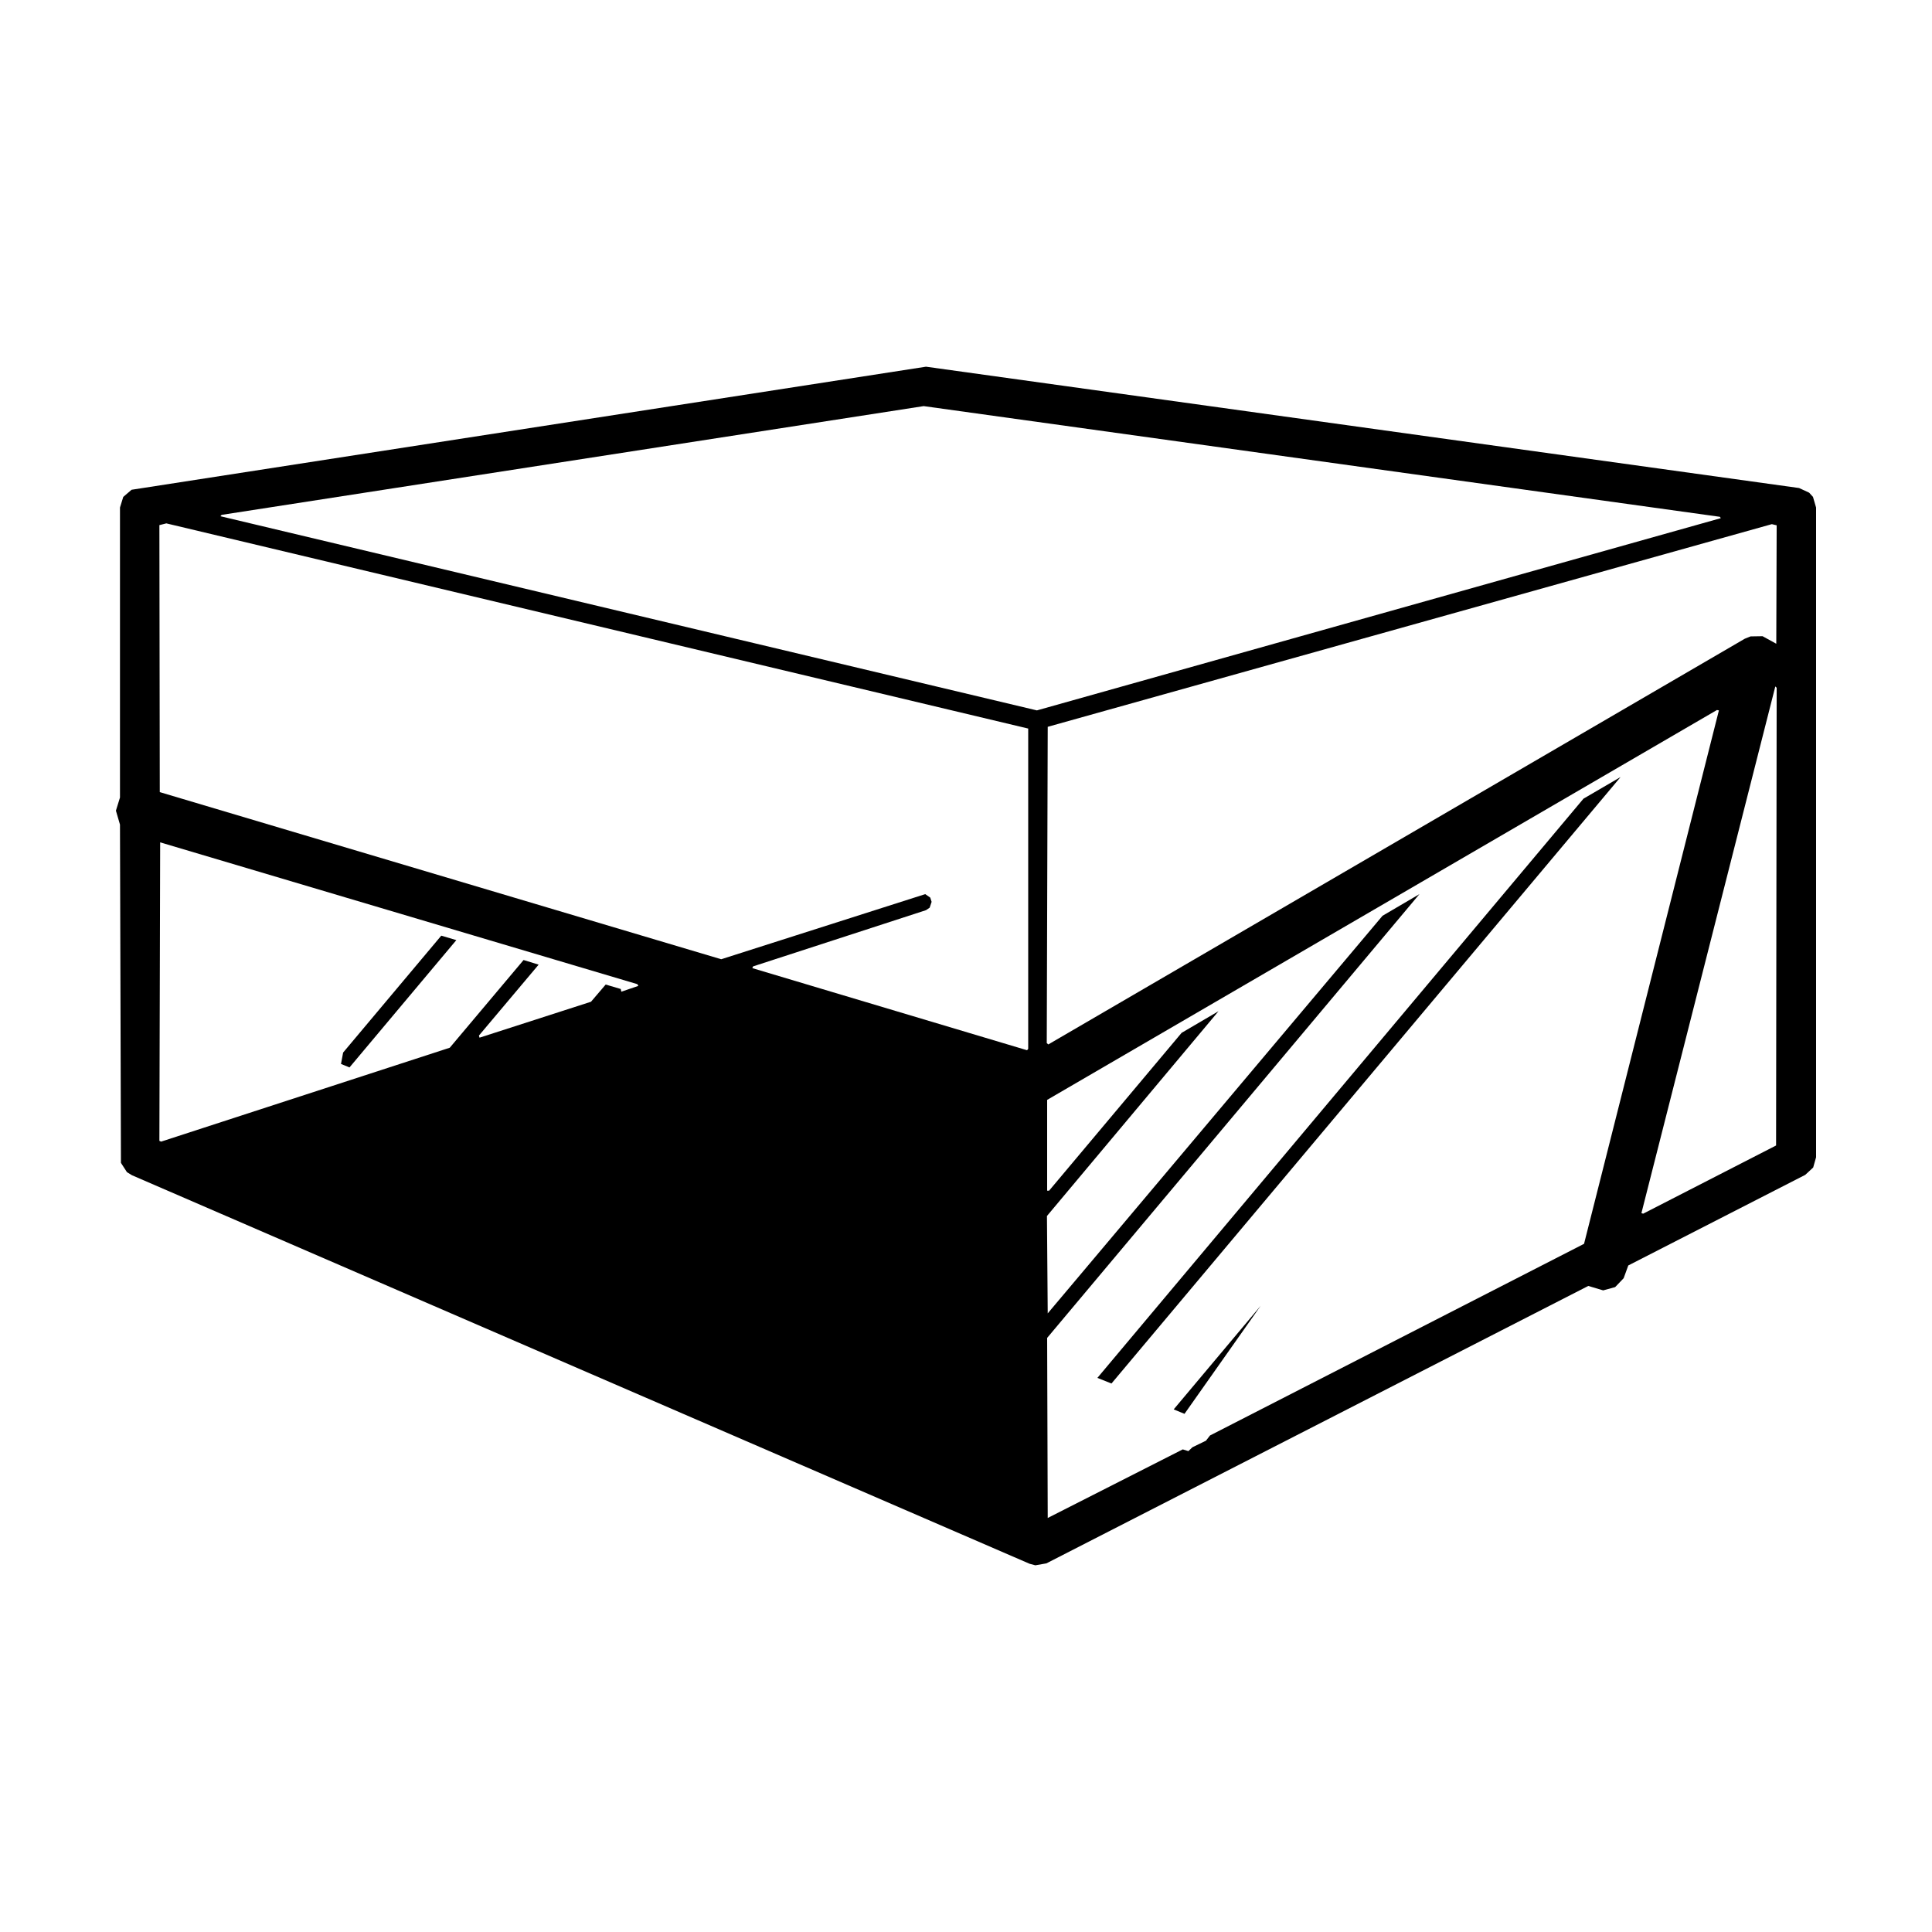
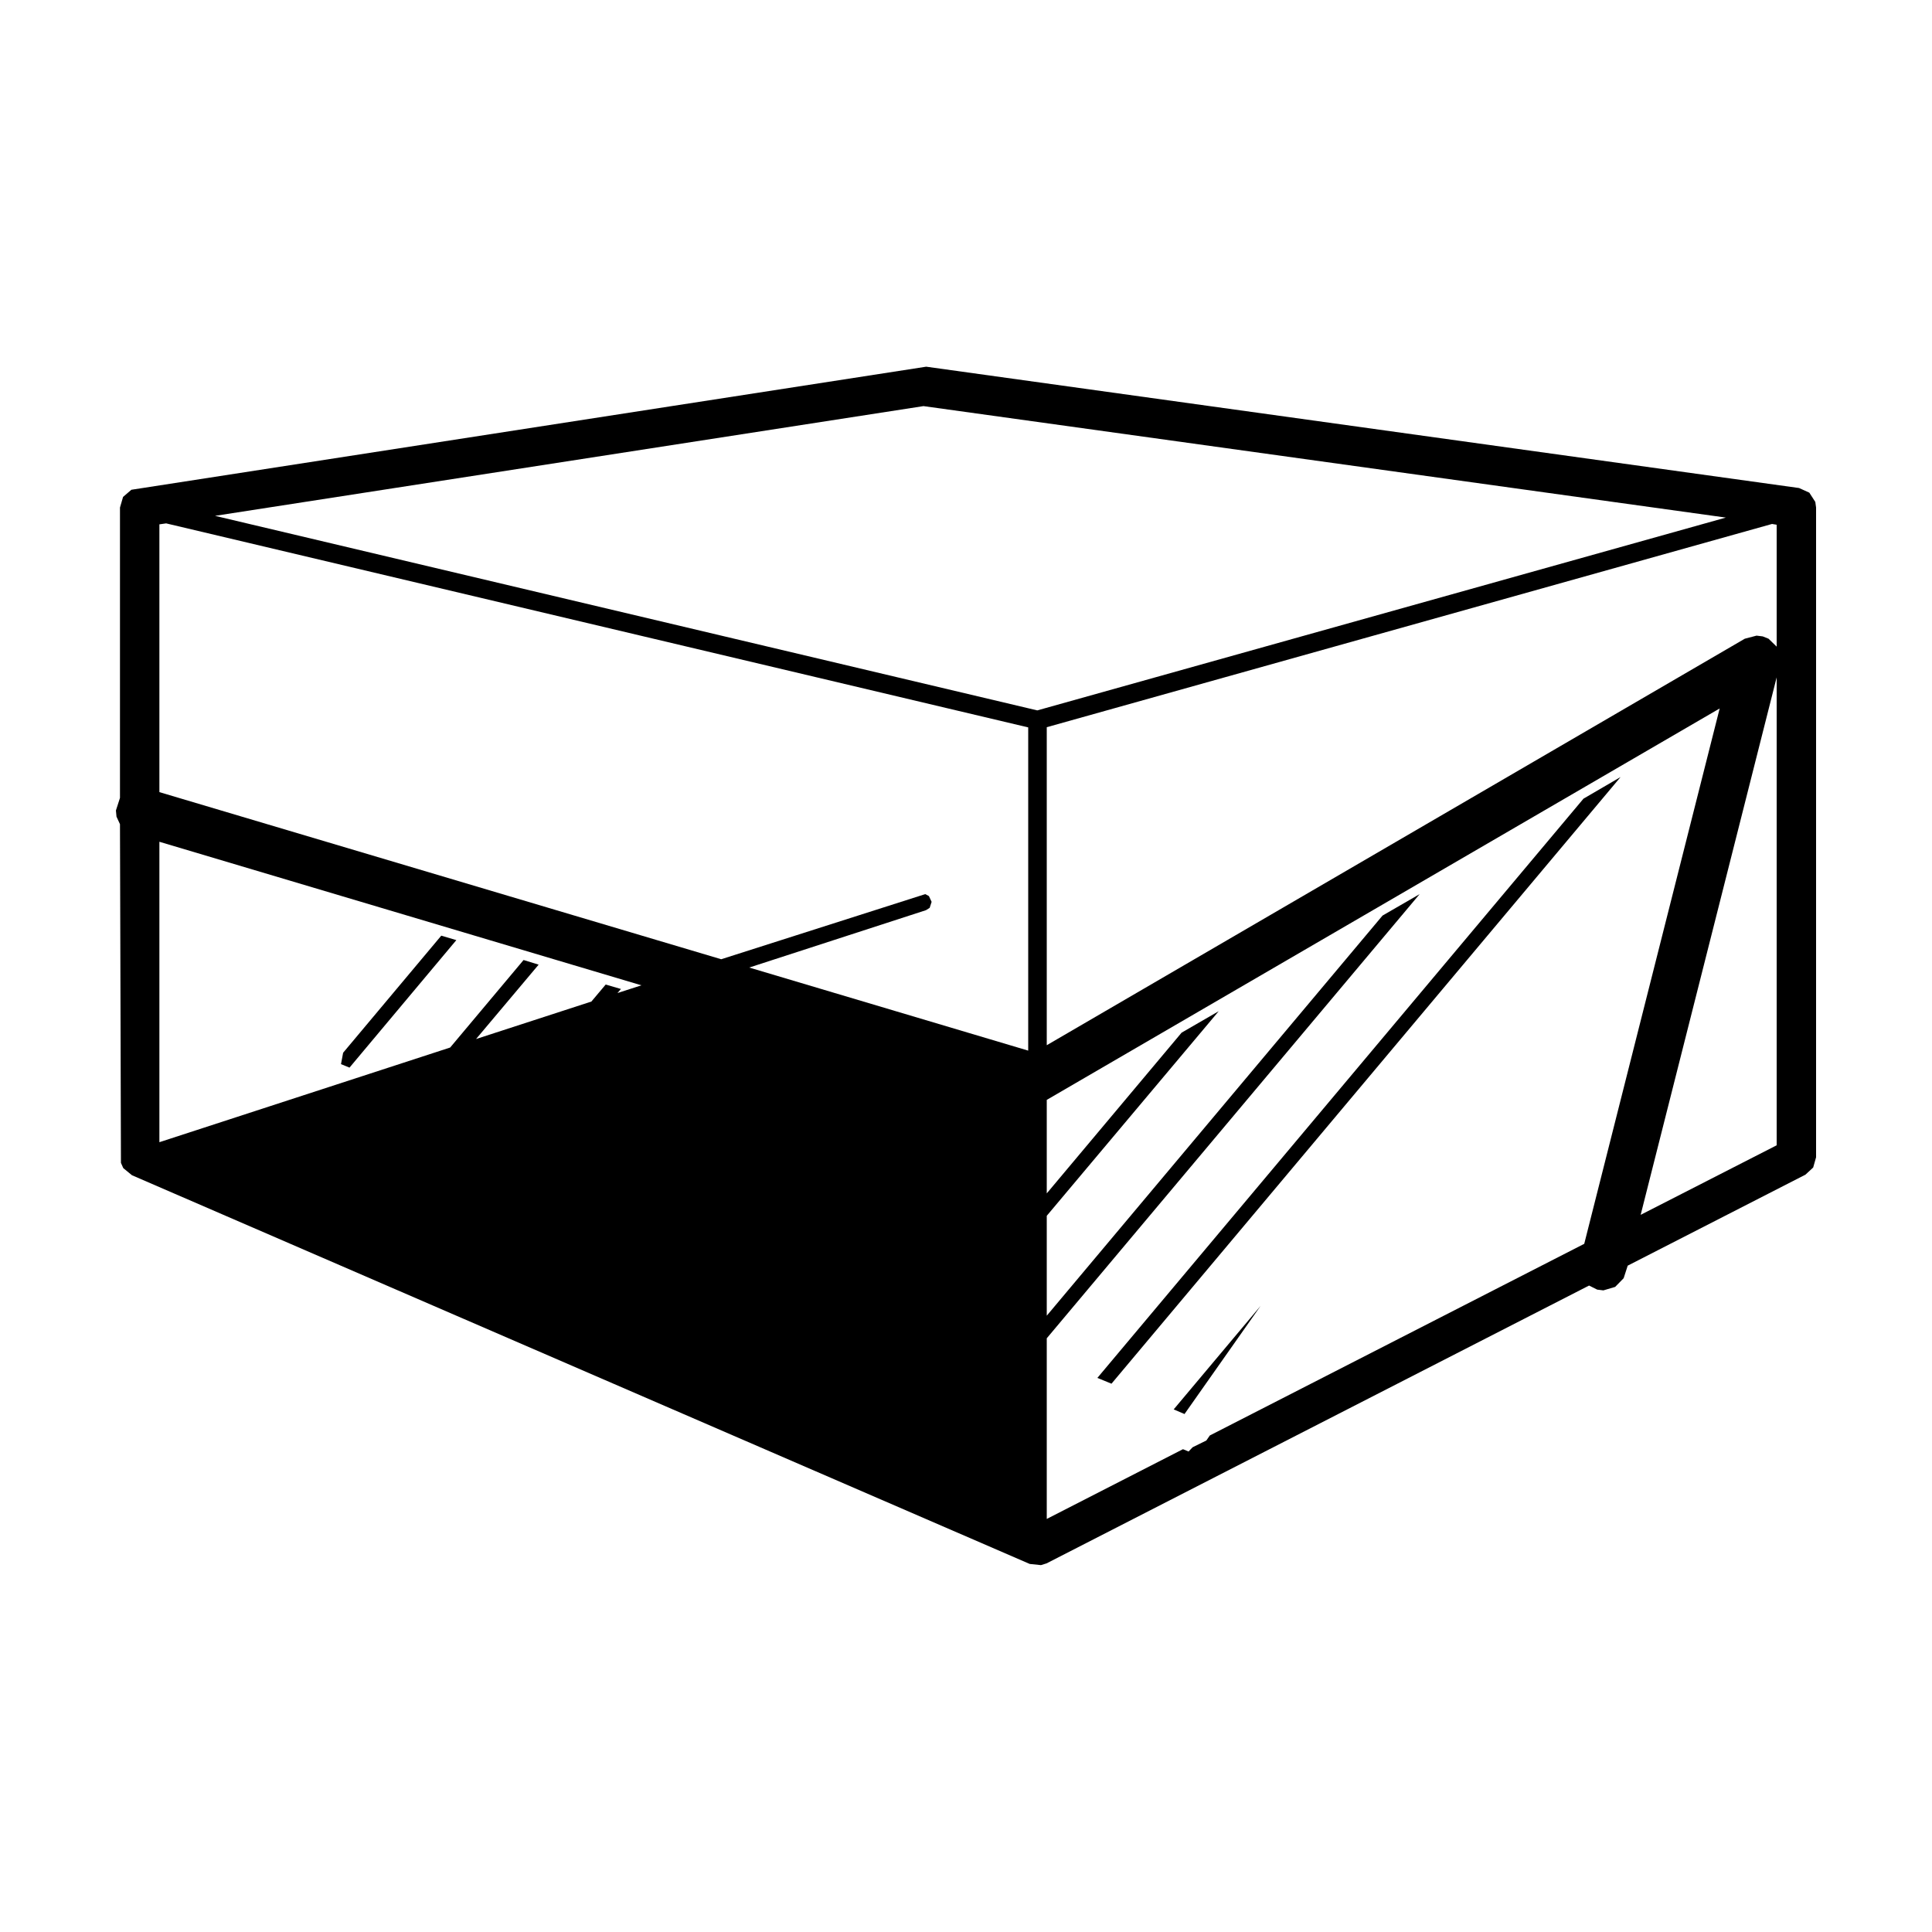
<svg xmlns="http://www.w3.org/2000/svg" viewBox="0 0 1000 1000" width="100%" height="100%">
-   <path fill="currentColor" d="M936.4 255.0 L938.4 257.2 L940.0 262.7 L940.0 599.0 L938.5 604.3 L934.4 608.1 L842.8 655.0 L840.4 661.6 L836.0 666.2 L829.8 667.9 L822.1 665.6 L541.6 809.2 L535.9 810.2 L532.9 809.4 L68.3 608.3 L65.7 606.7 L62.6 601.9 L62.1 426.8 L60.0 419.6 L62.1 412.8 L62.1 262.7 L63.8 257.2 L68.1 253.5 L479.3 189.8 L931.2 252.6 Z M919.3 592.9 L919.6 356.0 L918.9 355.3 L849.6 627.9 L850.5 628.2 Z M542.3 376.2 L541.8 539.9 L542.6 540.6 L903.1 330.6 L906.1 329.4 L912.3 329.3 L919.4 333.2 L919.6 271.9 L917.1 271.3 Z M478.1 210.2 L114.7 266.5 L114.1 267.2 L536.7 367.7 L890.7 268.2 L890.2 267.5 Z M630.7 523.4 L541.9 629.4 L542.3 679.8 L715.6 474.0 L734.7 462.8 L542.0 692.5 L542.3 785.7 L612.2 750.2 L615.1 751.1 L617.2 749.1 L624.2 745.7 L626.3 743.0 L819.9 643.8 L889.7 367.7 L888.7 367.5 L542.0 569.3 L542.0 616.3 L543.0 616.3 L611.6 534.6 Z M532.2 377.1 L86.1 270.9 L82.5 271.8 L82.7 410.0 L373.3 496.5 L478.9 462.8 L481.5 464.6 L482.2 466.8 L481.2 469.8 L479.3 471.1 L389.8 500.2 L389.4 501.1 L531.6 543.6 L532.2 542.9 Z M271.0 496.9 L278.8 499.3 L247.9 536.0 L248.2 537.1 L305.9 518.5 L313.5 509.6 L321.3 511.9 L321.6 513.3 L330.4 510.3 L329.9 509.4 L82.9 436.0 L82.5 590.5 L83.4 590.9 L232.8 542.3 Z M568.0 713.2 L819.6 413.4 L838.8 402.2 L575.3 716.1 Z M613.1 731.8 L607.5 729.5 L652.5 675.9 Z M176.5 550.7 L177.6 544.8 L228.4 484.3 L236.2 486.6 L180.9 552.5 Z" />
+   <path fill="currentColor" d="M936.5 255.0 L939.6 259.8 L940.0 262.7 L940.0 599.0 L938.5 604.3 L934.5 608.0 L842.5 655.1 L840.4 661.6 L836.0 666.1 L829.9 667.9 L826.7 667.5 L822.5 665.4 L541.7 809.2 L538.8 810.1 L533.0 809.5 L68.3 608.3 L63.8 604.6 L62.6 601.9 L62.1 426.6 L60.3 422.7 L60.0 419.5 L62.1 413.0 L62.1 262.7 L63.7 257.2 L68.0 253.5 L479.4 189.8 L931.2 252.6 Z M541.8 376.4 L541.8 541.0 L903.1 330.6 L909.2 329.0 L912.4 329.4 L915.4 330.6 L919.6 334.7 L919.6 271.6 L917.2 271.2 Z M919.6 592.8 L919.6 350.6 L849.2 628.8 Z M478.0 210.2 L111.3 267.0 L536.9 367.7 L893.3 267.9 Z M734.8 462.8 L541.8 692.7 L541.8 786.2 L612.3 750.1 L615.2 751.3 L617.3 749.1 L624.4 745.6 L626.2 743.0 L820.0 643.8 L890.1 366.7 L541.8 569.3 L541.8 617.7 L611.6 534.5 L630.8 523.4 L541.8 629.3 L541.8 681.0 L715.6 473.9 Z M532.2 376.5 L86.0 270.9 L82.5 271.4 L82.5 410.0 L373.3 496.5 L478.9 462.8 L480.8 463.8 L482.2 466.8 L481.2 469.9 L479.3 471.1 L387.8 500.8 L532.2 543.8 Z M319.6 514.0 L332.0 510.0 L82.5 435.7 L82.5 591.2 L233.0 542.2 L271.0 496.9 L278.8 499.3 L246.4 537.8 L306.1 518.4 L313.5 509.6 L321.4 511.9 Z M838.8 402.2 L575.3 716.2 L568.0 713.2 L819.6 413.4 Z M652.5 675.9 L613.1 731.9 L607.5 729.5 Z M176.5 550.8 L177.6 544.9 L228.4 484.3 L236.2 486.6 L180.9 552.6 Z" />
</svg>
